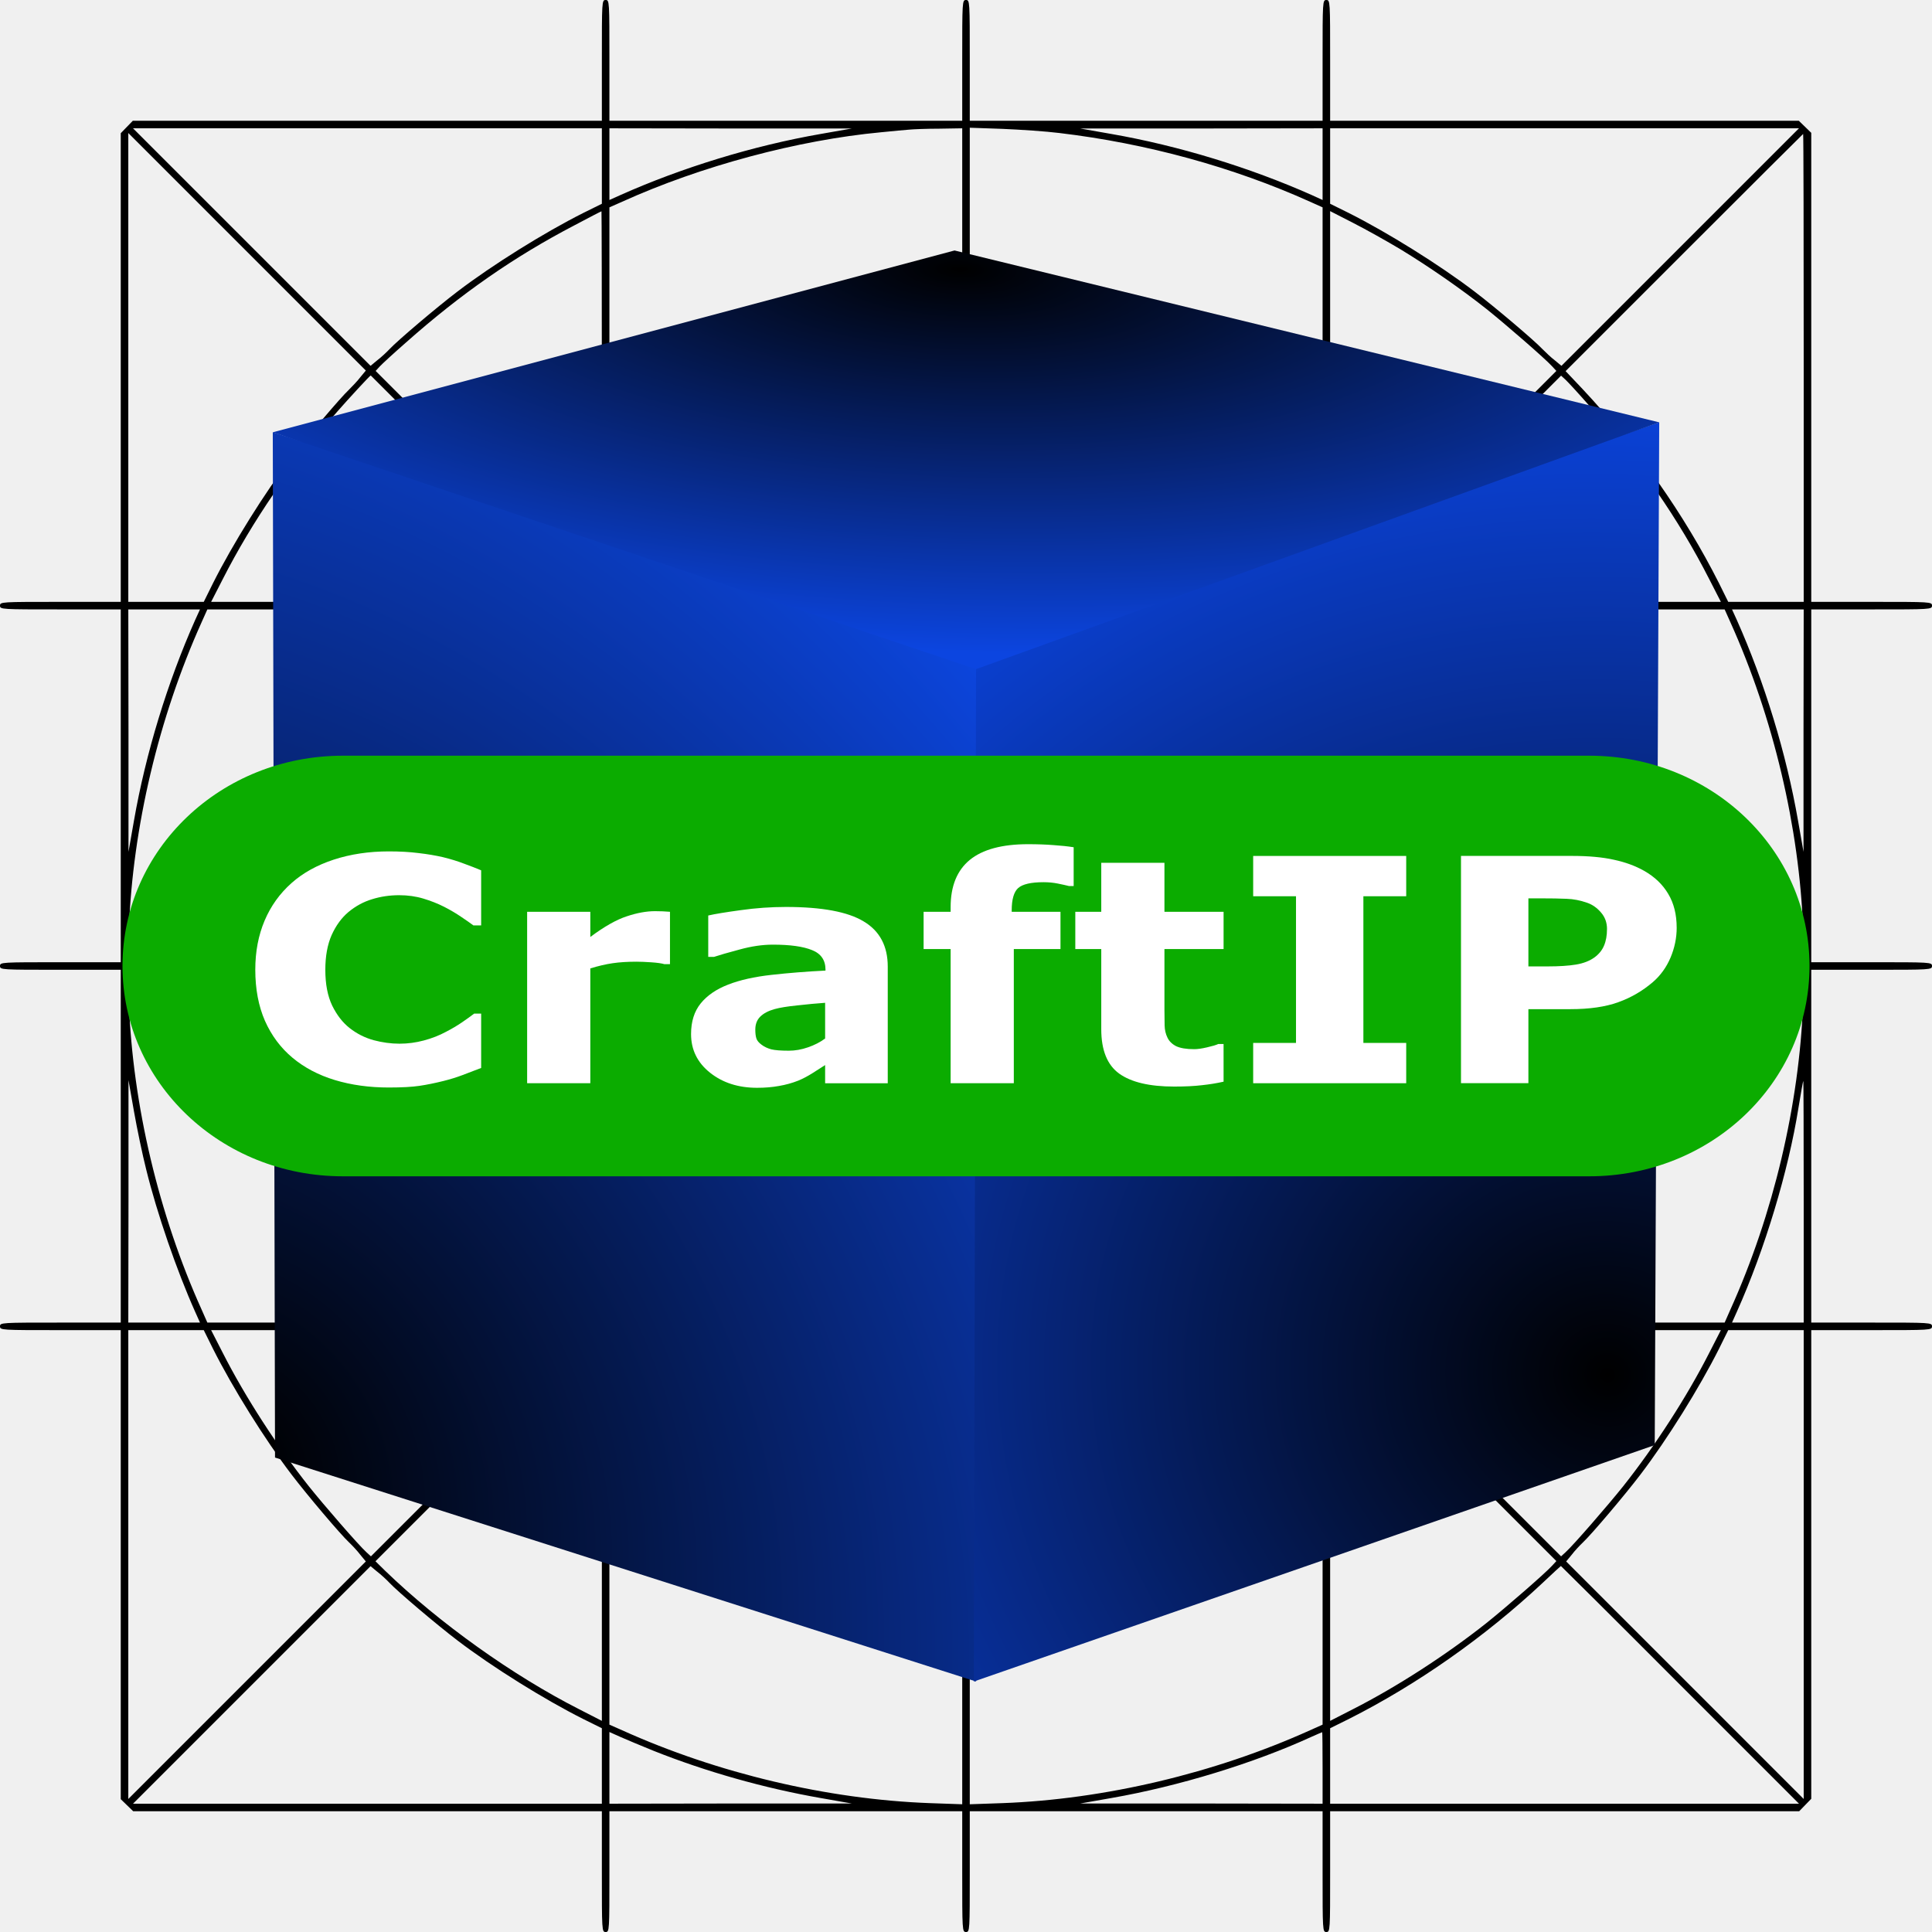
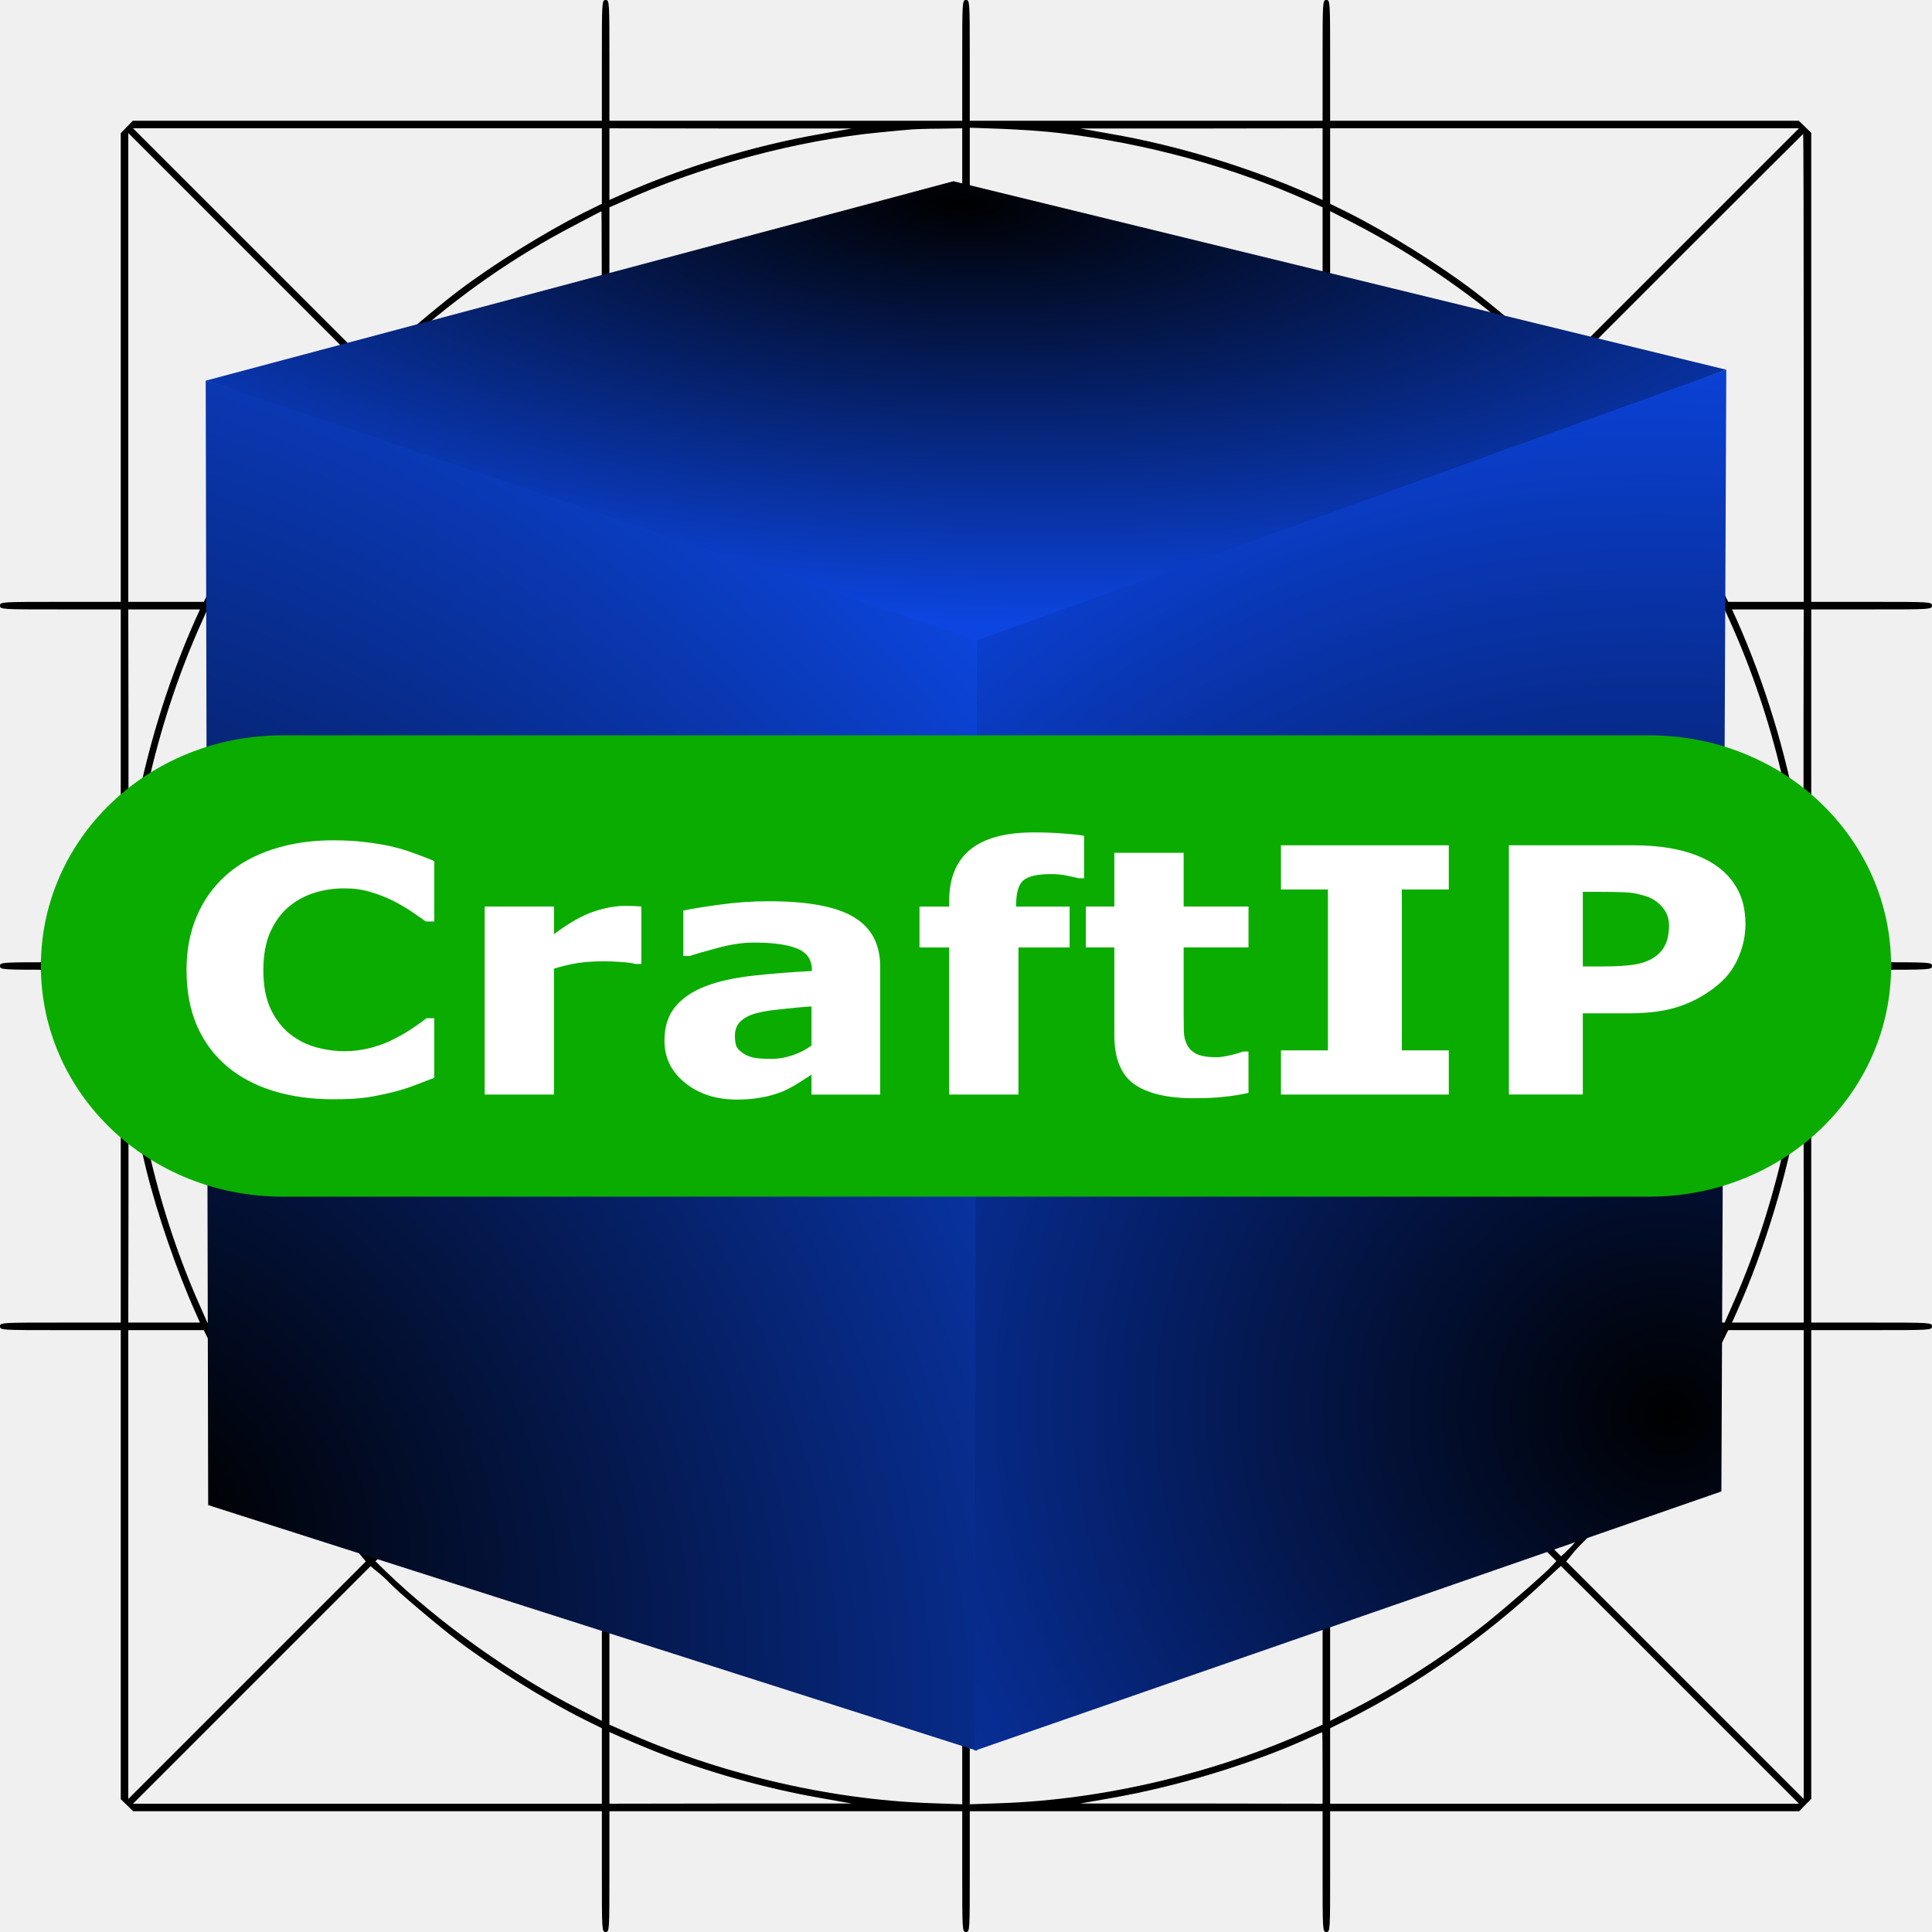
<svg xmlns="http://www.w3.org/2000/svg" version="1.0" width="1024pt" height="1024pt" viewBox="0 0 1024 1024" preserveAspectRatio="xMidYMid" id="svg37" xml:space="preserve">
  <defs id="defs37">
    <radialGradient id="radialGradient4366" cx="44.921" cy="128.98" r="24.384" gradientTransform="matrix(2.3879,-2.3206,2.9974,3.0844,-453.29,-148.72)" gradientUnits="userSpaceOnUse">
      <stop offset="0" id="stop1" />
      <stop stop-color="#0e50ff" offset="1" id="stop2" />
    </radialGradient>
    <radialGradient id="radialGradient4374" cx="134.11" cy="131.91" r="23.691" gradientTransform="matrix(-0.15655,2.7876,-3.2685,-0.18356,586.26,-209.84)" gradientUnits="userSpaceOnUse">
      <stop offset="0" id="stop3" />
      <stop stop-color="#0c49ef" offset="1" id="stop4" />
    </radialGradient>
    <radialGradient id="radialGradient10271" cx="89.565" cy="39.495" r="48.179" gradientTransform="matrix(1.5996,0.049623,-0.015255,0.49173,-53.099,47.499)" gradientUnits="userSpaceOnUse">
      <stop offset="0" id="stop5" />
      <stop stop-color="#0c45e0" offset="1" id="stop6" />
    </radialGradient>
    <radialGradient id="radialGradient4366-4" cx="44.921" cy="128.98" r="24.384" gradientTransform="matrix(2.3879,-2.3206,2.9974,3.0844,-453.29,-148.72)" gradientUnits="userSpaceOnUse">
      <stop offset="0" id="stop1-3" />
      <stop stop-color="#0e50ff" offset="1" id="stop2-6" />
    </radialGradient>
    <radialGradient id="radialGradient4374-5" cx="134.11" cy="131.91" r="23.691" gradientTransform="matrix(-0.15655,2.7876,-3.2685,-0.18356,586.26,-209.84)" gradientUnits="userSpaceOnUse">
      <stop offset="0" id="stop3-9" />
      <stop stop-color="#0c49ef" offset="1" id="stop4-5" />
    </radialGradient>
    <radialGradient id="radialGradient10271-4" cx="89.565" cy="39.495" r="48.179" gradientTransform="matrix(1.5996,0.049623,-0.015255,0.49173,-53.099,47.499)" gradientUnits="userSpaceOnUse">
      <stop offset="0" id="stop5-9" />
      <stop stop-color="#0c45e0" offset="1" id="stop6-1" />
    </radialGradient>
  </defs>
  <g transform="matrix(0.1,0,0,-0.1,-40,1110)" fill="#000000" stroke="none" id="g37">
    <path d="m 14658,14173 c 12,-2 30,-2 40,0 9,3 -1,5 -23,4 -22,0 -30,-2 -17,-4 z" id="path1" />
    <path d="m 14828,14173 c 12,-2 30,-2 40,0 9,3 -1,5 -23,4 -22,0 -30,-2 -17,-4 z" id="path2" />
    <path d="m 16838,13733 c 7,-3 16,-2 19,1 4,3 -2,6 -13,5 -11,0 -14,-3 -6,-6 z" id="path3" />
    <path d="m 14390,13700 c 0,-5 5,-10 10,-10 6,0 10,5 10,10 0,6 -4,10 -10,10 -5,0 -10,-4 -10,-10 z" id="path4" />
    <path d="m 15110,13700 c 0,-5 5,-10 10,-10 6,0 10,5 10,10 0,6 -4,10 -10,10 -5,0 -10,-4 -10,-10 z" id="path5" />
    <path d="m 14688,13693 c 7,-3 16,-2 19,1 4,3 -2,6 -13,5 -11,0 -14,-3 -6,-6 z" id="path6" />
    <path d="m 14818,13693 c 6,-2 18,-2 25,0 6,3 1,5 -13,5 -14,0 -19,-2 -12,-5 z" id="path7" />
    <path d="m 4670,13620 c 0,-5 5,-10 10,-10 6,0 10,5 10,10 0,6 -4,10 -10,10 -5,0 -10,-4 -10,-10 z" id="path8" />
    <path d="m 511,13564 c 0,-11 3,-14 6,-6 3,7 2,16 -1,19 -3,4 -6,-2 -5,-13 z" id="path9" />
    <path d="m 3050,13540 c 0,-5 5,-10 10,-10 6,0 10,5 10,10 0,6 -4,10 -10,10 -5,0 -10,-4 -10,-10 z" id="path10" />
    <path d="m 1541,13524 c 0,-11 3,-14 6,-6 3,7 2,16 -1,19 -3,4 -6,-2 -5,-13 z" id="path11" />
    <path d="m 17232,13460 c 0,-14 2,-19 5,-12 2,6 2,18 0,25 -3,6 -5,1 -5,-13 z" id="path12" />
    <path d="m 15592,13445 c 0,-16 2,-22 5,-12 2,9 2,23 0,30 -3,6 -5,-1 -5,-18 z" id="path13" />
    <path d="m 13923,13425 c 0,-22 2,-30 4,-17 2,12 2,30 0,40 -3,9 -5,-1 -4,-23 z" id="path14" />
    <path d="m 14402,13410 c 0,-14 2,-19 5,-12 2,6 2,18 0,25 -3,6 -5,1 -5,-13 z" id="path15" />
    <path d="m 1541,13404 c 0,-11 3,-14 6,-6 3,7 2,16 -1,19 -3,4 -6,-2 -5,-13 z" id="path16" />
    <path d="m 15111,13404 c 0,-11 3,-14 6,-6 3,7 2,16 -1,19 -3,4 -6,-2 -5,-13 z" id="path17" />
    <path d="m 16890,13400 c 0,-5 5,-10 10,-10 6,0 10,5 10,10 0,6 -4,10 -10,10 -5,0 -10,-4 -10,-10 z" id="path18" />
    <path d="m 14750,13340 c 0,-5 5,-10 10,-10 6,0 10,5 10,10 0,6 -4,10 -10,10 -5,0 -10,-4 -10,-10 z" id="path19" />
    <path d="m 17231,13334 c 0,-11 3,-14 6,-6 3,7 2,16 -1,19 -3,4 -6,-2 -5,-13 z" id="path20" />
    <path d="m 13923,13255 c 0,-22 2,-30 4,-17 2,12 2,30 0,40 -3,9 -5,-1 -4,-23 z" id="path21" />
    <path d="m 14402,13270 c 0,-14 2,-19 5,-12 2,6 2,18 0,25 -3,6 -5,1 -5,-13 z" id="path22" />
    <path d="m 15112,13270 c 0,-14 2,-19 5,-12 2,6 2,18 0,25 -3,6 -5,1 -5,-13 z" id="path23" />
    <path d="m 15592,13235 c 0,-16 2,-22 5,-12 2,9 2,23 0,30 -3,6 -5,-1 -5,-18 z" id="path24" />
    <path d="m 1168,13153 c 7,-3 16,-2 19,1 4,3 -2,6 -13,5 -11,0 -14,-3 -6,-6 z" id="path25" />
    <path d="m 1288,13153 c 7,-3 16,-2 19,1 4,3 -2,6 -13,5 -11,0 -14,-3 -6,-6 z" id="path26" />
    <path d="m 16560,13059 c 0,-5 5,-7 10,-4 6,3 10,8 10,11 0,2 -4,4 -10,4 -5,0 -10,-5 -10,-11 z" id="path27" />
    <path d="m 16828,13063 c 6,-2 18,-2 25,0 6,3 1,5 -13,5 -14,0 -19,-2 -12,-5 z" id="path28" />
    <path d="m 16958,13063 c 7,-3 16,-2 19,1 4,3 -2,6 -13,5 -11,0 -14,-3 -6,-6 z" id="path29" />
    <path d="m 17230,13059 c 0,-5 5,-7 10,-4 6,3 10,8 10,11 0,2 -4,4 -10,4 -5,0 -10,-5 -10,-11 z" id="path30" />
    <path d="m 14390,12980 c 0,-5 5,-10 10,-10 6,0 10,5 10,10 0,6 -4,10 -10,10 -5,0 -10,-4 -10,-10 z" id="path31" />
    <path d="m 14688,12983 c 7,-3 16,-2 19,1 4,3 -2,6 -13,5 -11,0 -14,-3 -6,-6 z" id="path32" />
    <path d="m 14818,12983 c 6,-2 18,-2 25,0 6,3 1,5 -13,5 -14,0 -19,-2 -12,-5 z" id="path33" />
    <path d="m 15110,12980 c 0,-5 5,-10 10,-10 6,0 10,5 10,10 0,6 -4,10 -10,10 -5,0 -10,-4 -10,-10 z" id="path34" />
    <path d="m 14643,12503 c 9,-2 23,-2 30,0 6,3 -1,5 -18,5 -16,0 -22,-2 -12,-5 z" id="path35" />
    <path d="m 14853,12503 c 9,-2 23,-2 30,0 6,3 -1,5 -18,5 -16,0 -22,-2 -12,-5 z" id="path36" />
    <path d="m 3590,10780 v -320 H 2347 1104 l -32,-33 -32,-33 V 9152 7910 H 720 c -313,0 -320,0 -320,-20 0,-20 7,-20 320,-20 h 320 V 6935 6000 H 720 c -313,0 -320,0 -320,-20 0,-20 7,-20 320,-20 h 320 V 5025 4090 H 720 c -313,0 -320,0 -320,-20 0,-20 7,-20 320,-20 h 320 V 2807 1564 l 33,-32 33,-32 h 1242 1242 v -320 c 0,-313 0,-320 20,-320 20,0 20,7 20,320 v 320 h 935 935 v -320 c 0,-313 0,-320 20,-320 20,0 20,7 20,320 v 320 h 935 935 v -320 c 0,-313 0,-320 20,-320 20,0 20,7 20,320 v 320 h 1243 1243 l 32,33 32,33 v 1242 1242 h 320 c 313,0 320,0 320,20 0,20 -7,20 -320,20 h -320 v 935 935 h 320 c 313,0 320,0 320,20 0,20 -7,20 -320,20 h -320 v 935 935 h 320 c 313,0 320,0 320,20 0,20 -7,20 -320,20 h -320 v 1243 1243 l -33,32 -33,32 H 8692 7450 v 320 c 0,313 0,320 -20,320 -20,0 -20,-7 -20,-320 v -320 h -935 -935 v 320 c 0,313 0,320 -20,320 -20,0 -20,-7 -20,-320 v -320 h -935 -935 v 320 c 0,313 0,320 -20,320 -20,0 -20,-7 -20,-320 z m 0,-560 v -200 l -99,-49 c -207,-104 -481,-275 -666,-416 -108,-82 -318,-260 -360,-305 -16,-17 -46,-45 -66,-60 l -35,-29 -630,630 -629,629 h 1243 1242 z m 1160,170 c -356,-62 -735,-178 -1062,-324 l -58,-26 v 190 190 l 643,-1 h 642 z m 750,-829 v -859 l -87,-6 c -269,-19 -444,-48 -659,-110 -368,-106 -750,-316 -1025,-564 -35,-31 -72,-63 -81,-71 -17,-13 -18,37 -18,1018 v 1032 l 68,30 c 417,189 933,327 1372,368 63,6 131,13 150,14 19,2 90,5 158,5 l 122,2 z m 515,834 c 463,-55 922,-181 1328,-364 l 67,-30 V 8969 c 0,-981 -1,-1031 -17,-1018 -10,8 -47,40 -82,71 -275,248 -657,458 -1025,564 -215,62 -390,91 -658,110 l -88,6 v 860 861 l 173,-6 c 94,-4 231,-13 302,-22 z m 1395,-165 v -190 l -57,26 c -328,146 -707,262 -1063,324 l -165,29 h 643 l 642,1 z m 1896,-439 -630,-630 -35,29 c -20,15 -49,43 -66,60 -42,45 -252,223 -360,305 -185,141 -459,312 -666,416 l -99,49 v 200 200 H 8692 9935 Z M 2310,9101 c -15,-20 -43,-49 -60,-66 -45,-42 -223,-252 -305,-360 -141,-185 -312,-459 -416,-666 l -49,-99 h -200 -200 v 1242 1243 l 629,-629 630,-630 z m 7650,49 V 7910 h -200 -200 l -49,99 c -182,361 -435,722 -724,1030 l -89,94 629,629 c 345,345 629,628 630,628 2,0 3,-558 3,-1240 z M 3590,8958 V 7935 l -600,600 -599,599 22,24 c 12,13 74,70 138,126 293,260 574,455 894,622 77,41 141,74 143,74 1,0 2,-460 2,-1022 z m 4234,820 c 151,-92 320,-209 455,-316 100,-80 311,-263 348,-304 l 22,-24 -599,-599 -600,-600 v 1023 1023 l 121,-62 c 67,-34 181,-98 253,-141 z M 2965,8510 3565,7910 H 2542 1519 l 62,121 c 153,301 369,617 608,889 56,64 172,190 176,190 0,0 270,-270 600,-600 z m 5859,439 c 263,-297 474,-602 635,-918 l 62,-121 H 8498 7475 l 600,600 599,599 24,-22 c 13,-12 70,-74 126,-138 z M 5500,8285 v -375 h -922 l -923,1 60,55 c 147,134 369,288 555,387 340,181 792,302 1138,306 l 92,1 z m 321,360 c 561,-65 1099,-310 1509,-684 l 55,-50 -922,-1 h -923 v 375 375 h 78 c 42,0 134,-7 203,-15 z M 1434,7813 C 1288,7485 1172,7106 1110,6750 l -29,-165 v 643 l -1,642 h 190 190 z m 2115,40 c -8,-10 -40,-47 -71,-82 -248,-275 -458,-657 -564,-1025 -62,-215 -91,-390 -110,-658 l -6,-88 h -860 -861 l 6,173 c 20,541 158,1124 386,1630 l 30,67 h 1032 c 981,0 1031,-1 1018,-17 z m 1483,-9 c -283,-74 -554,-218 -776,-410 l -88,-77 -257,257 -256,256 h 735 l 735,-1 z m 468,-896 v -923 l -652,652 -652,652 24,27 c 43,46 162,139 260,204 225,148 498,253 750,289 41,6 86,13 100,15 14,2 58,4 98,5 l 72,1 z m 335,898 c 266,-47 506,-142 725,-286 98,-65 217,-158 260,-204 l 24,-27 -652,-652 -652,-652 v 924 924 l 108,-6 c 59,-4 143,-13 187,-21 z m 1294,-232 -257,-257 -88,77 c -222,192 -493,336 -776,410 l -93,25 735,1 h 735 z m 2442,189 c 228,-506 366,-1089 386,-1630 l 6,-173 h -861 -860 l -6,88 c -19,268 -48,443 -110,658 -106,368 -316,750 -564,1025 -31,35 -63,72 -71,82 -13,16 37,17 1018,17 h 1032 z m 388,-575 v -643 l -29,165 c -62,356 -178,735 -324,1063 l -26,57 h 190 190 z M 3590,6920 v -920 h -375 -375 v 78 c 0,42 7,134 15,203 57,491 243,949 543,1339 63,82 181,220 188,220 2,0 4,-414 4,-920 z m 476,324 c -192,-222 -336,-493 -410,-776 l -25,-93 -1,735 v 735 l 256,-256 257,-257 z m 3344,-136 -1,-733 -25,93 c -74,283 -218,554 -410,776 l -77,88 254,254 c 140,140 255,254 256,254 2,0 3,-330 3,-732 z m 212,537 c 260,-330 436,-707 522,-1114 32,-148 56,-347 56,-453 v -78 h -375 -375 v 923 l 1,922 50,-55 c 28,-30 82,-95 121,-145 z m -2797,-995 650,-650 h -924 -924 l 6,108 c 19,318 126,636 307,912 81,123 210,280 230,280 3,0 298,-292 655,-650 z m 2091,608 c 278,-293 466,-735 491,-1150 l 6,-108 h -924 -924 l 650,650 c 357,358 652,650 655,650 3,0 24,-19 46,-42 z M 2804,5873 c 19,-269 48,-444 110,-659 106,-368 316,-750 564,-1025 31,-35 63,-72 71,-81 13,-17 -37,-18 -1018,-18 H 1499 l -30,68 c -228,505 -366,1088 -386,1630 l -6,172 h 861 860 z m 786,-835 -1,-923 -50,55 c -257,281 -473,660 -584,1025 -66,217 -115,511 -115,687 v 78 h 375 375 z m 1233,270 -652,-652 -27,24 c -46,43 -139,162 -204,260 -181,275 -288,594 -307,913 l -6,107 h 924 924 z m 2584,545 c -19,-319 -126,-638 -307,-913 -65,-98 -158,-217 -204,-260 l -27,-24 -652,652 -652,652 h 924 924 z m 793,29 c 0,-176 -49,-470 -115,-687 -111,-365 -327,-744 -584,-1025 l -50,-55 -1,923 v 922 h 375 375 z m 1757,-94 C 9937,5246 9799,4663 9571,4158 l -30,-68 H 8509 c -981,0 -1031,1 -1018,18 8,9 40,46 71,81 248,275 458,657 564,1025 62,215 91,390 110,659 l 6,87 h 860 861 z M 5500,5008 v -921 l -107,6 c -319,19 -638,126 -913,307 -98,65 -217,158 -260,204 l -24,27 649,649 c 358,358 651,650 652,650 2,0 3,-415 3,-922 z m 1320,-404 c -43,-46 -162,-139 -260,-204 -275,-181 -594,-288 -912,-307 l -108,-6 v 924 924 l 652,-652 652,-652 z m -3104,698 c 75,-201 204,-418 350,-586 l 77,-88 -257,-257 -256,-256 v 735 l 1,735 25,-93 c 13,-52 41,-137 60,-190 z m 3694,-454 v -733 l -256,256 -257,257 77,88 c 104,120 206,274 277,419 58,118 133,326 145,405 4,22 8,40 10,40 2,0 4,-330 4,-732 z m -6235,53 c 57,-232 162,-536 259,-753 l 26,-58 h -190 -190 l 1,643 v 642 l 29,-165 c 16,-91 45,-230 65,-309 z m 8785,-171 v -640 h -190 -190 l 26,58 c 148,330 273,746 326,1079 13,79 24,143 26,143 1,0 2,-288 2,-640 z M 4258,4525 c 220,-191 492,-335 774,-409 l 93,-25 -735,-1 h -735 l 255,255 c 140,140 256,255 258,255 2,0 42,-34 90,-75 z m 2872,-180 255,-255 h -735 l -735,1 93,25 c 283,74 559,221 772,408 47,41 87,75 90,75 3,1 120,-114 260,-254 z M 1529,3951 c 104,-207 275,-481 416,-666 82,-108 260,-318 305,-360 17,-16 45,-46 60,-66 l 29,-35 -630,-630 -629,-629 v 1243 1242 h 200 200 z m 1436,-501 -599,-599 -24,22 c -41,37 -224,248 -304,348 -169,213 -339,476 -457,708 l -62,121 h 1023 1023 z m 2535,225 v -375 h -78 c -176,0 -470,49 -687,115 -365,111 -744,327 -1025,584 l -55,50 923,1 h 922 z m 1830,324 c -281,-257 -660,-473 -1025,-584 -217,-66 -511,-115 -687,-115 h -78 v 375 375 h 923 l 922,-1 z m 2129,-70 c -118,-232 -288,-495 -457,-708 -80,-100 -263,-311 -304,-348 l -24,-22 -599,599 -600,600 H 8498 9521 Z M 9960,2808 V 1565 l -629,629 -630,630 29,35 c 15,20 43,50 60,66 45,42 223,252 305,360 141,185 312,459 416,666 l 49,99 h 200 200 z M 3590,3000 V 1979 l -121,62 c -352,179 -740,456 -1027,733 l -52,51 597,597 c 329,329 599,598 600,598 2,0 3,-459 3,-1020 z m 139,938 c 275,-248 657,-458 1025,-564 215,-62 390,-91 659,-110 l 87,-6 v -860 -861 l -172,6 c -542,20 -1125,158 -1630,386 l -68,30 v 1032 c 0,981 1,1031 18,1018 9,-8 46,-40 81,-71 z M 7410,2990 V 1959 l -67,-30 C 6837,1701 6254,1563 5713,1543 l -173,-6 v 861 860 l 88,6 c 268,19 443,48 658,110 376,108 744,312 1038,575 43,39 80,71 82,71 2,0 4,-464 4,-1030 z m 1217,-188 c -37,-41 -248,-224 -348,-304 -213,-169 -476,-339 -708,-457 l -121,-62 v 1023 1023 l 600,-600 599,-599 z m -6162,-92 c 42,-45 252,-223 360,-305 185,-141 459,-312 666,-416 l 99,-49 V 1740 1540 H 2348 1105 l 629,629 630,630 35,-29 c 20,-15 50,-43 66,-60 z m 6840,-540 630,-630 H 8692 7450 v 200 200 l 99,49 c 361,182 722,435 1029,723 52,49 94,88 95,88 1,0 286,-283 632,-630 z M 3865,1820 c 276,-110 587,-198 885,-250 l 165,-29 h -642 l -643,-1 v 190 190 l 58,-26 c 31,-14 111,-47 177,-74 z m 3545,-90 v -190 l -642,1 h -643 l 165,29 c 356,62 757,185 1060,324 30,13 56,25 58,25 1,1 2,-84 2,-189 z" id="path37" />
-     <g id="g24" transform="matrix(102.2824,0,0,-102.2824,-5286.919,16686.604)">
+     <g id="g24" transform="matrix(112.1786,0,0,-112.1786,-6332.521,17722.5)">
      <g transform="matrix(0.7537881,0,0,0.8375195,37.81709,8.798476)" id="g8">
        <path d="m 42.344,81.454 0.154,63.438 48.195,13.858 0.154,-63.438 z" fill="url(#radialGradient4366)" id="path6-7" style="fill:url(#radialGradient4366-4)" />
        <path d="m 90.692,95.466 46.963,-14.628 -0.308,63.284 -46.809,14.628 z" fill="url(#radialGradient4374)" id="path7-5" style="fill:url(#radialGradient4374-5)" />
        <path d="M 42.344,81.458 90.686,96.113 137.652,80.841 89.211,70.208 Z" fill="url(#radialGradient10271)" id="path8-5" style="fill:url(#radialGradient10271-4)" />
      </g>
      <g transform="matrix(0.9520315,0,0,0.9520315,2.953502,-0.6464381)" id="g18">
        <g id="g23" transform="translate(-0.2435073,-0.4844236)">
          <path d="m 74.202,99.668 h 67.842 c 6.643,0 11.991,5.105 11.991,11.447 0,6.341 -5.348,11.446 -11.991,11.446 H 74.202 C 67.559,122.561 62.21,117.456 62.21,111.115 c 0,-6.341 5.348,-11.447 11.992,-11.447 z" fill="#0bac00" stroke-linejoin="bevel" stroke-width="1.366" id="path9-4" />
          <g transform="translate(2.849463,0.6823861)" id="g17">
            <g transform="scale(1.0723,0.93256)" fill="#ffffff" stroke-width="0.456" aria-label="CraftIP" id="g16">
              <path d="m 68.87,125.51 q -1.479,0 -2.735,-0.436 -1.247,-0.436 -2.147,-1.301 -0.9,-0.864 -1.399,-2.156 -0.49,-1.292 -0.49,-2.984 0,-1.577 0.472,-2.86 0.472,-1.283 1.372,-2.2 0.864,-0.882 2.138,-1.363 1.283,-0.481 2.797,-0.481 0.837,0 1.506,0.098 0.677,0.089 1.247,0.241 0.597,0.169 1.078,0.383 0.49,0.205 0.855,0.383 v 3.216 H 73.172 q -0.249,-0.214 -0.632,-0.508 -0.374,-0.294 -0.855,-0.579 -0.49,-0.285 -1.06,-0.481 -0.57,-0.196 -1.22,-0.196 -0.722,0 -1.372,0.232 -0.65,0.223 -1.203,0.748 -0.526,0.508 -0.855,1.345 -0.321,0.837 -0.321,2.031 0,1.247 0.347,2.084 0.356,0.837 0.891,1.318 0.543,0.49 1.212,0.704 0.668,0.205 1.318,0.205 0.624,0 1.229,-0.187 0.615,-0.187 1.131,-0.508 0.436,-0.258 0.811,-0.552 0.374,-0.294 0.615,-0.508 h 0.356 v 3.171 q -0.499,0.223 -0.953,0.419 -0.454,0.196 -0.953,0.339 -0.65,0.187 -1.22,0.285 -0.57,0.098 -1.568,0.098 z" id="path10-1" />
              <path d="m 83.149,118.31 h -0.285 q -0.205,-0.071 -0.659,-0.107 -0.454,-0.036 -0.757,-0.036 -0.686,0 -1.212,0.089 -0.526,0.089 -1.131,0.303 v 6.699 h -3.207 v -10.004 h 3.207 v 1.47 q 1.06,-0.909 1.844,-1.203 0.784,-0.303 1.443,-0.303 0.169,0 0.383,0.009 0.214,0.009 0.374,0.027 z" id="path11-8" />
              <path d="m 91.024,122.65 v -2.084 q -0.65,0.053 -1.407,0.151 -0.757,0.089 -1.149,0.214 -0.481,0.151 -0.739,0.445 -0.249,0.285 -0.249,0.757 0,0.312 0.053,0.508 0.053,0.196 0.267,0.374 0.205,0.178 0.49,0.267 0.285,0.08 0.891,0.08 0.481,0 0.971,-0.196 0.499,-0.196 0.873,-0.517 z m 0,1.55 q -0.258,0.196 -0.641,0.472 -0.383,0.276 -0.722,0.436 -0.472,0.214 -0.98,0.312 -0.508,0.107 -1.113,0.107 -1.425,0 -2.387,-0.882 -0.962,-0.882 -0.962,-2.254 0,-1.096 0.49,-1.79 0.49,-0.695 1.39,-1.096 0.891,-0.401 2.209,-0.57 1.318,-0.169 2.735,-0.249 v -0.053 q 0,-0.828 -0.677,-1.14 -0.677,-0.321 -1.995,-0.321 -0.793,0 -1.692,0.285 -0.9,0.276 -1.292,0.428 H 85.091 v -2.414 q 0.508,-0.134 1.648,-0.312 1.149,-0.187 2.298,-0.187 2.735,0 3.946,0.846 1.22,0.837 1.22,2.637 v 6.806 H 91.024 Z" id="path12-8" />
              <path d="m 103.64,113.75 h -0.241 q -0.214,-0.062 -0.561,-0.143 -0.339,-0.08 -0.73,-0.08 -0.944,0 -1.283,0.339 -0.33,0.339 -0.33,1.31 v 0.08 h 2.476 v 2.174 h -2.369 v 7.83 h -3.207 v -7.83 h -1.372 v -2.174 h 1.372 v -0.276 q 0,-1.835 0.971,-2.753 0.98,-0.918 2.958,-0.918 0.713,0 1.292,0.053 0.579,0.044 1.024,0.125 z" id="path13-3" />
              <path d="m 111.25,125.17 q -0.517,0.134 -1.096,0.205 -0.579,0.08 -1.416,0.08 -1.871,0 -2.788,-0.757 -0.909,-0.757 -0.909,-2.592 v -4.677 h -1.318 v -2.174 h 1.318 v -2.86 h 3.207 v 2.86 h 3.002 v 2.174 h -3.002 v 3.545 q 0,0.526 0.009,0.918 0.009,0.392 0.143,0.704 0.125,0.312 0.436,0.499 0.321,0.178 0.926,0.178 0.249,0 0.65,-0.107 0.41,-0.107 0.57,-0.196 h 0.267 z" id="path14-5" />
              <path d="m 120.52,125.26 h -7.768 v -2.352 h 2.174 v -8.561 h -2.174 v -2.352 h 7.768 v 2.352 h -2.174 v 8.561 h 2.174 z" id="path15-2" />
              <path d="m 134.25,116.18 q 0,0.891 -0.312,1.746 -0.312,0.846 -0.891,1.425 -0.793,0.784 -1.773,1.185 -0.971,0.401 -2.423,0.401 h -2.129 v 4.32 h -3.421 v -13.264 h 5.63 q 1.265,0 2.129,0.223 0.873,0.214 1.541,0.65 0.802,0.526 1.22,1.345 0.428,0.82 0.428,1.969 z m -3.537,0.08 q 0,-0.561 -0.303,-0.962 -0.303,-0.41 -0.704,-0.57 -0.534,-0.214 -1.042,-0.232 -0.508,-0.027 -1.354,-0.027 h -0.588 v 3.973 h 0.98 q 0.873,0 1.434,-0.107 0.57,-0.107 0.953,-0.428 0.33,-0.285 0.472,-0.677 0.151,-0.401 0.151,-0.971 z" id="path16-2" />
            </g>
          </g>
        </g>
      </g>
    </g>
  </g>
</svg>
